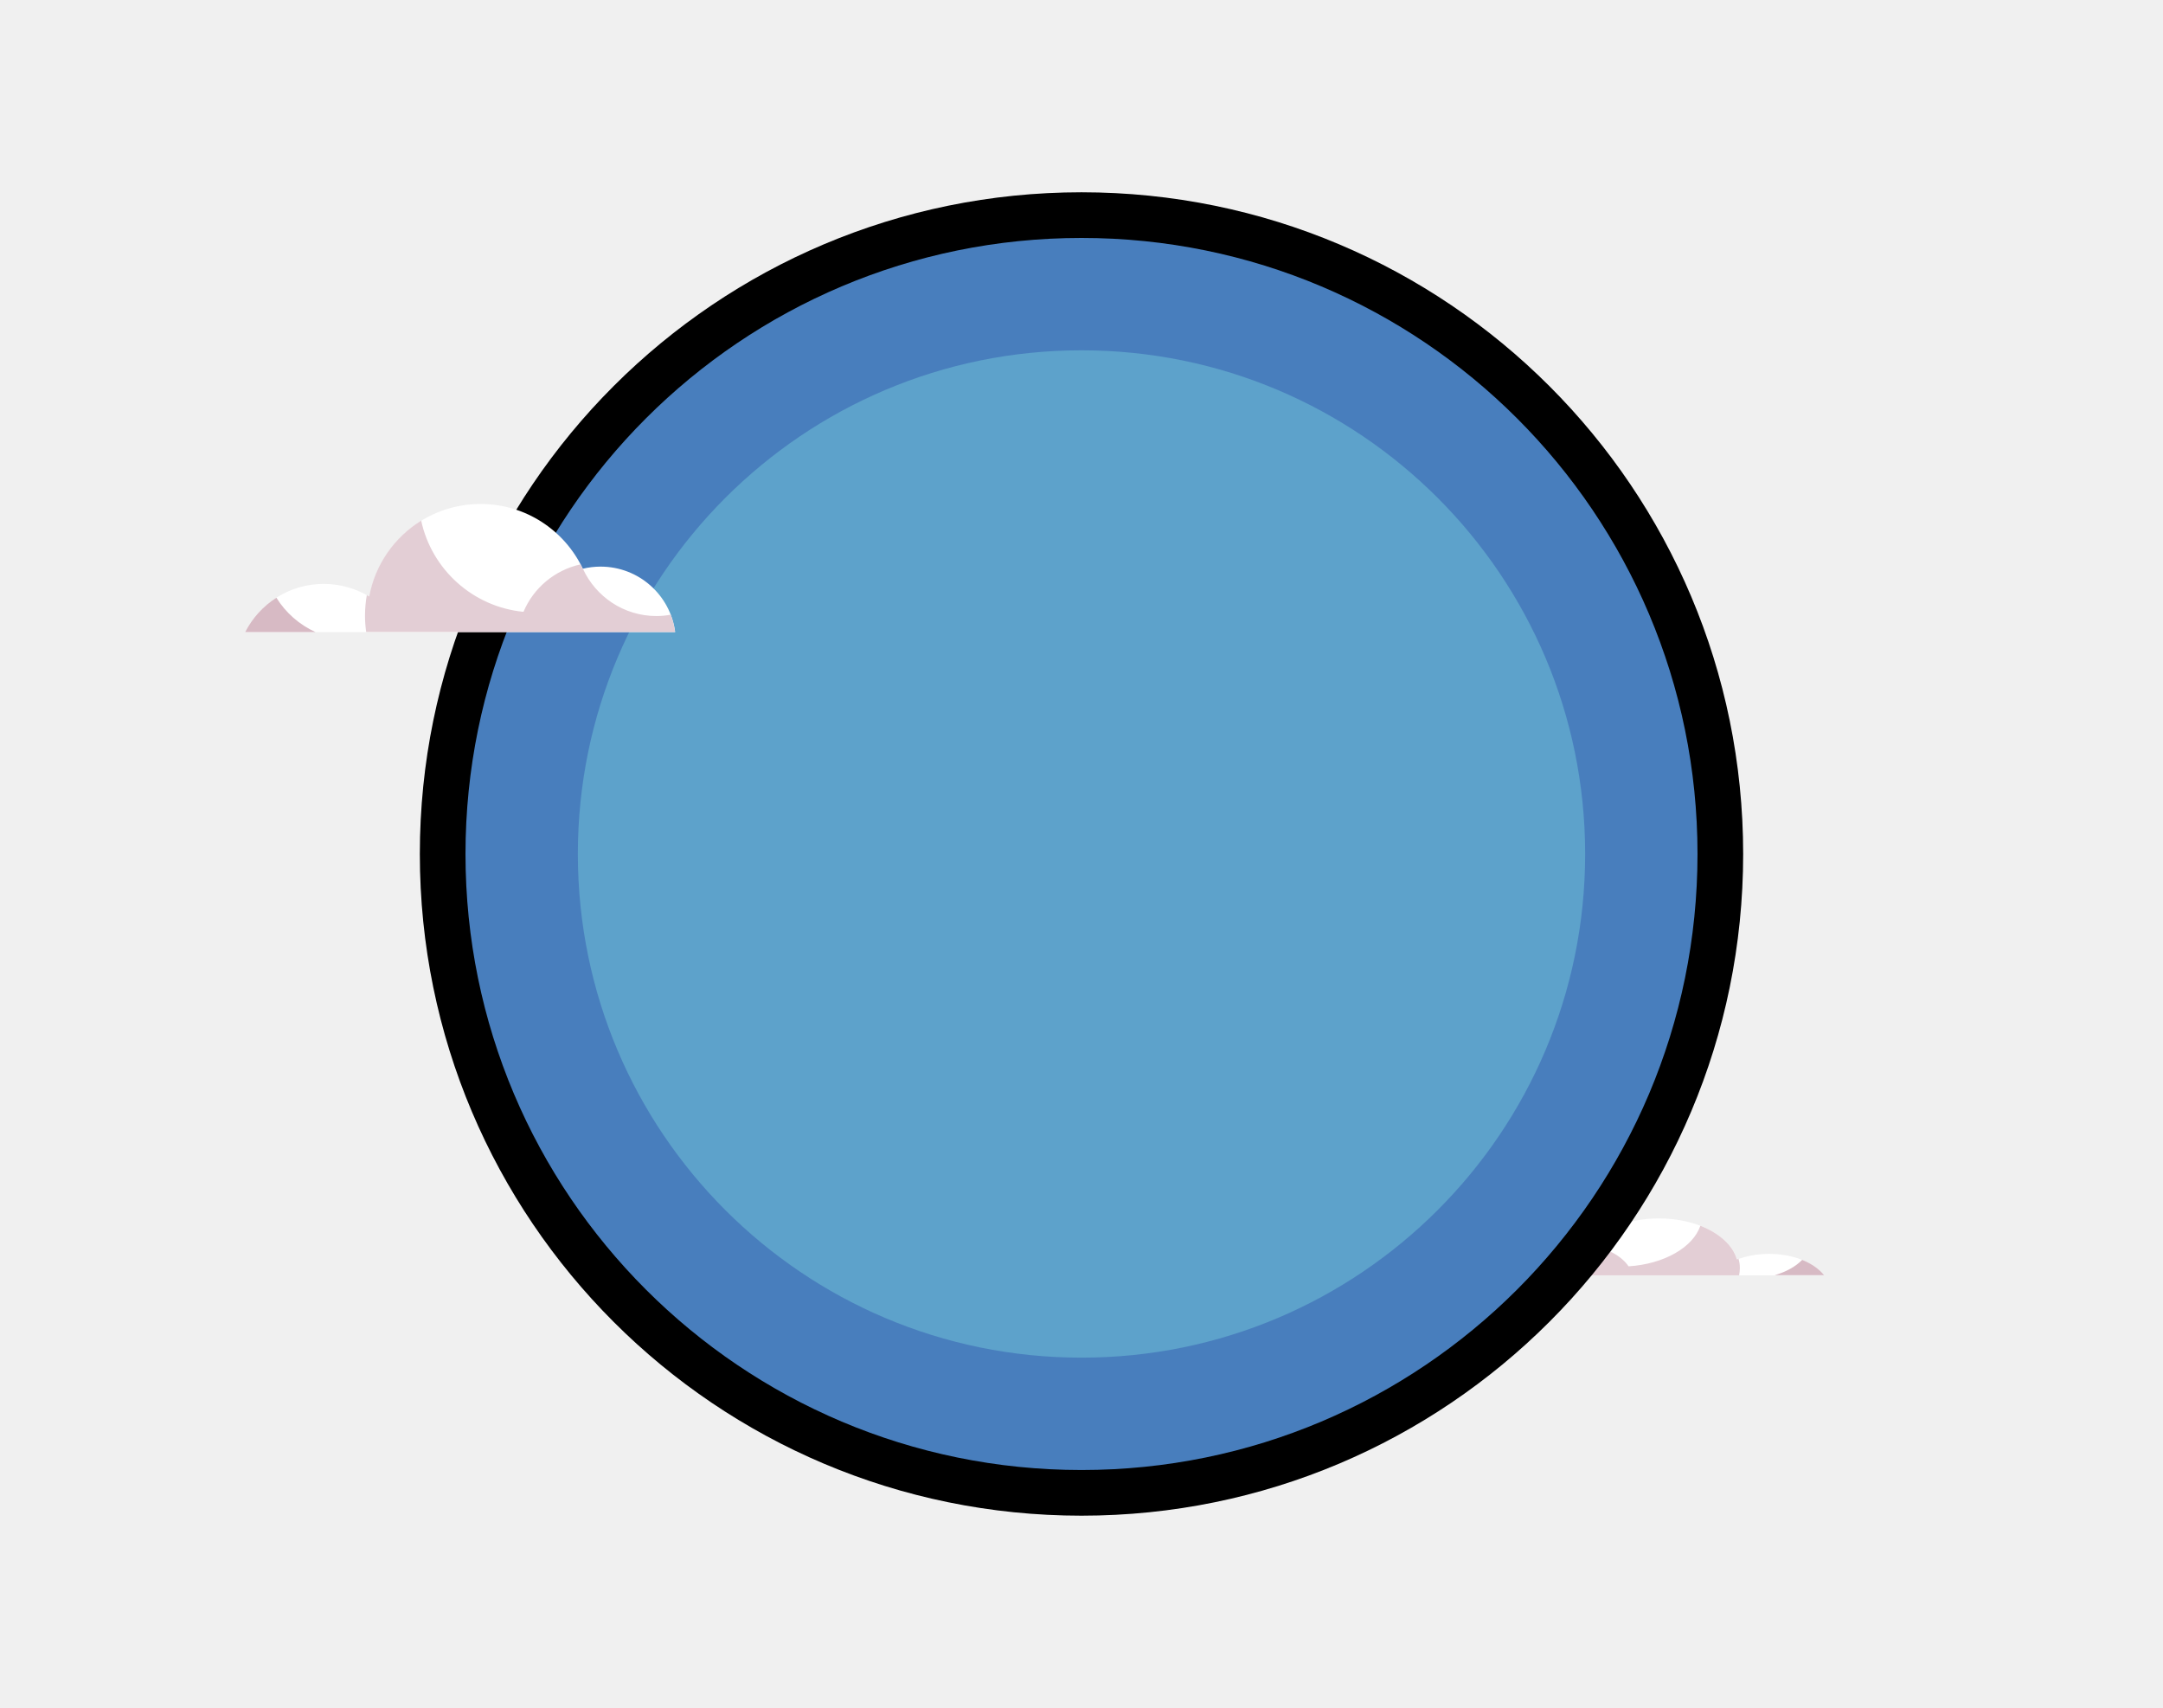
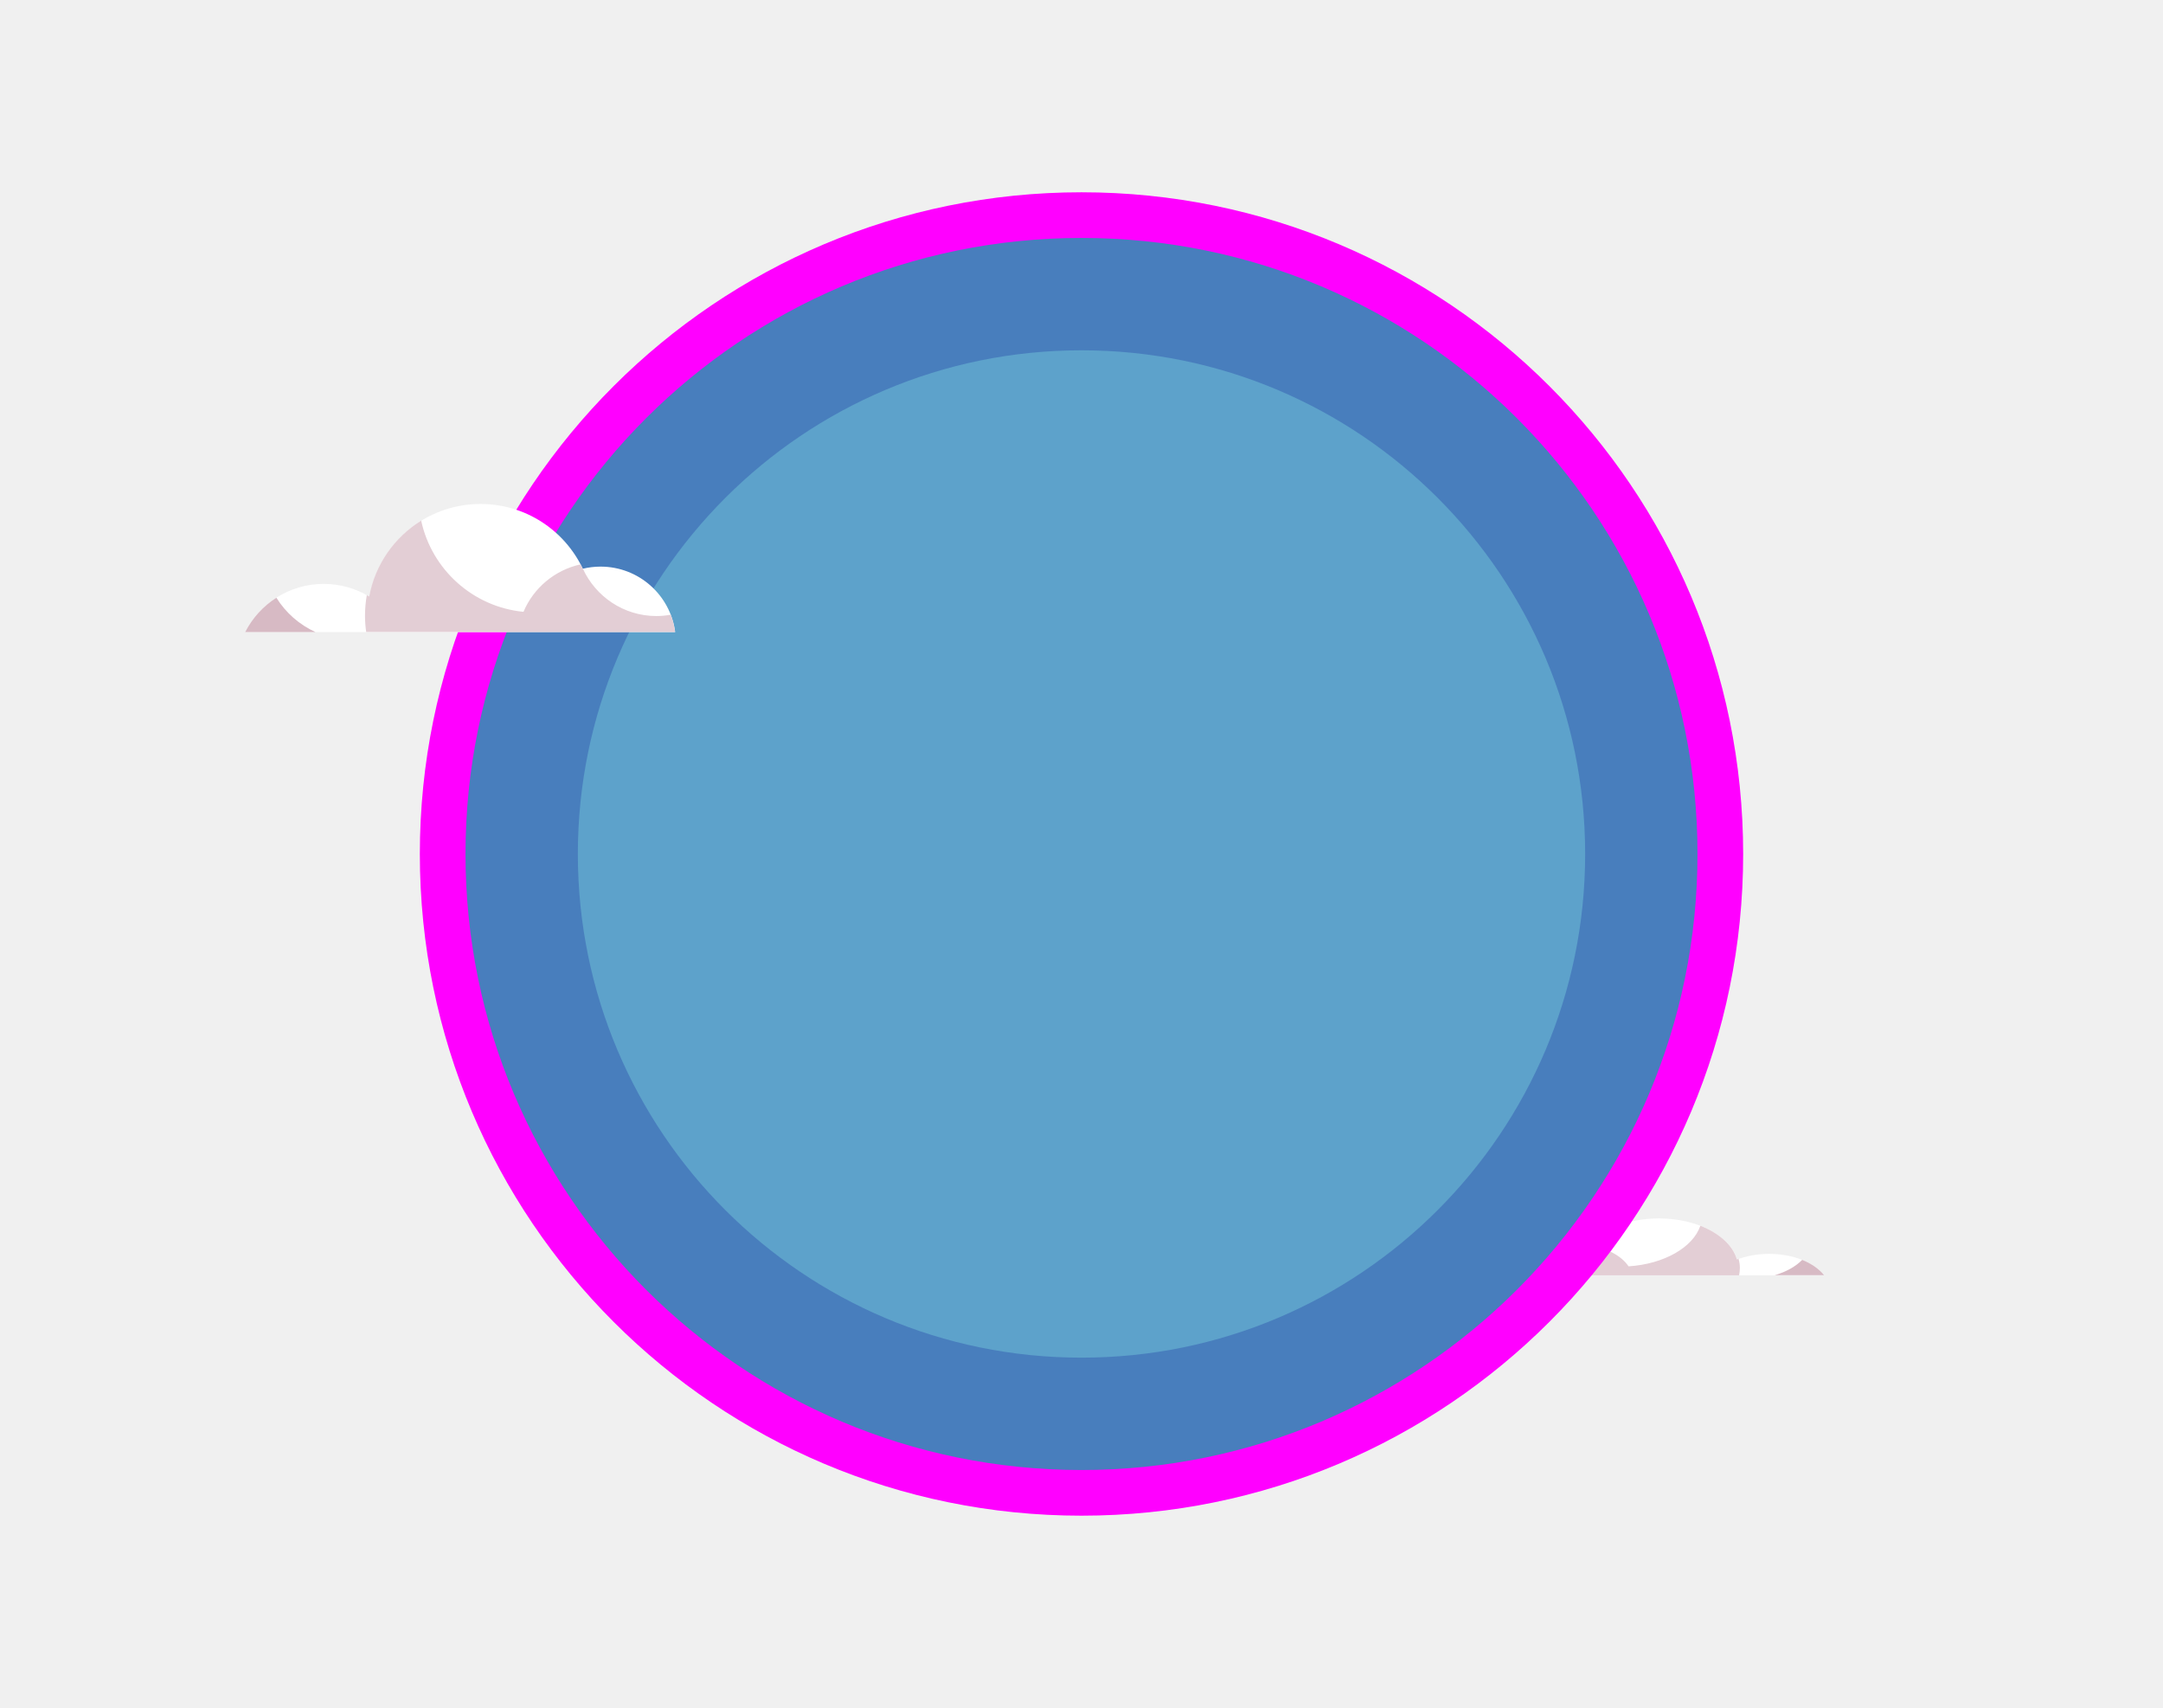
<svg xmlns="http://www.w3.org/2000/svg" version="1.1" id="Warstwa_1" x="0px" y="0px" viewBox="0 0 1440 1137" style="enable-background:new 0 0 1440 1137;" xml:space="preserve">
  <defs id="defs37">
	
	
	
	
	
</defs>
  <style type="text/css" id="style2">
	.st0{fill:#3B60AA;}
	.st1{fill:#FFFFFF;}
	.st2{fill:#E3CED5;}
	.st3{fill:#D7BAC4;}
	.st4{fill:#FF0BF4;}
	.st5{fill:#487EBD;}
	.st6{opacity:0.5;fill:#72C5D9;}
</style>
  <rect x="-1282.6" y="2781.6" class="st0" width="1440" height="1137" id="rect4" />
  <g id="g14">
    <path class="st1" d="m 1214.4,848.9 c -6.8,-8.5 -20.7,-14.2 -36.7,-14.2 -7.8,0 -15.1,1.4 -21.3,3.8 -4.5,-15.6 -26.1,-27.4 -52,-27.4 -21.1,0 -39.3,7.8 -47.8,19.2 -2.6,-0.4 -5.4,-0.6 -8.3,-0.6 -17.9,0 -32.6,8.4 -34.9,19.3 h 201 z" id="path6" />
    <g id="g12">
      <path class="st2" d="m 1157.8,848.9 c 0.3,-1.6 0.5,-3.2 0.5,-4.8 0,-2.1 -0.3,-4.1 -0.9,-6.1 -0.4,0.1 -0.7,0.3 -1.1,0.4 -2.7,-9.5 -11.8,-17.5 -24.3,-22.4 -4.9,14.4 -24.2,25.5 -47.8,27 -4.7,-7 -14.6,-12.4 -26.7,-14 -0.3,0.4 -0.7,0.8 -1,1.3 0,0 0,0 -0.1,0 -6,8.3 -19.1,14 -34.4,14 -2.3,0 -4.5,-0.1 -6.6,-0.4 -1,1.6 -1.7,3.3 -2.1,5.1 h 144.5 z" id="path8" />
      <path class="st3" d="m 1214.4,848.9 c -3.4,-4.2 -8.4,-7.7 -14.6,-10.2 -4.3,4.4 -10.7,8 -18.3,10.2 z" id="path10" />
    </g>
  </g>
-   <circle class="indicator" cx="720" cy="568.5" r="440.5" id="circle16" style="image-rendering:auto" />
-   <circle class="st5" cx="720" cy="568.5" r="410.1" id="circle18" />
-   <circle class="st6" cx="720" cy="568.5" r="335.3" id="circle20" />
+   <g id="g24">
+     <circle class="indicator" cx="720" cy="568.5" r="440.5" id="circle16" style="image-rendering:auto;fill:#ff00ff" />
+     <circle class="st5" cx="720" cy="568.5" r="410.1" id="circle18" />
+     <circle class="st6" cx="720" cy="568.5" r="335.3" id="circle20" />
+   </g>
  <g id="g30">
    <path class="st1" d="m 163.2,420.8 c 9.7,-19 29.5,-32.1 52.3,-32.1 11.1,0 21.5,3.1 30.4,8.5 6.4,-35.1 37.1,-61.7 74,-61.7 30.1,0 56,17.6 68.1,43.1 3.8,-0.9 7.7,-1.4 11.8,-1.4 25.5,0 46.5,19 49.7,43.6 z" id="path22" />
    <g id="g28">
      <path class="st2" d="m 243.8,420.8 c -0.5,-3.5 -0.8,-7.1 -0.8,-10.8 0,-4.7 0.4,-9.3 1.2,-13.8 0.5,0.3 1.1,0.6 1.6,0.9 3.9,-21.3 16.8,-39.5 34.6,-50.5 7,32.5 34.4,57.4 68.1,60.7 6.7,-15.9 20.8,-27.8 38,-31.6 0.5,0.9 1,1.9 1.4,2.8 0,0 0.1,0 0.1,0 8.5,18.6 27.2,31.6 49,31.6 3.2,0 6.4,-0.3 9.5,-0.9 1.4,3.6 2.4,7.5 2.9,11.5 H 243.8 Z" id="path24" />
      <path class="st3" d="m 163.2,420.8 c 4.8,-9.4 12,-17.3 20.8,-22.9 6.2,10 15.3,18 26.1,22.9 z" id="path26" />
    </g>
  </g>
</svg>
